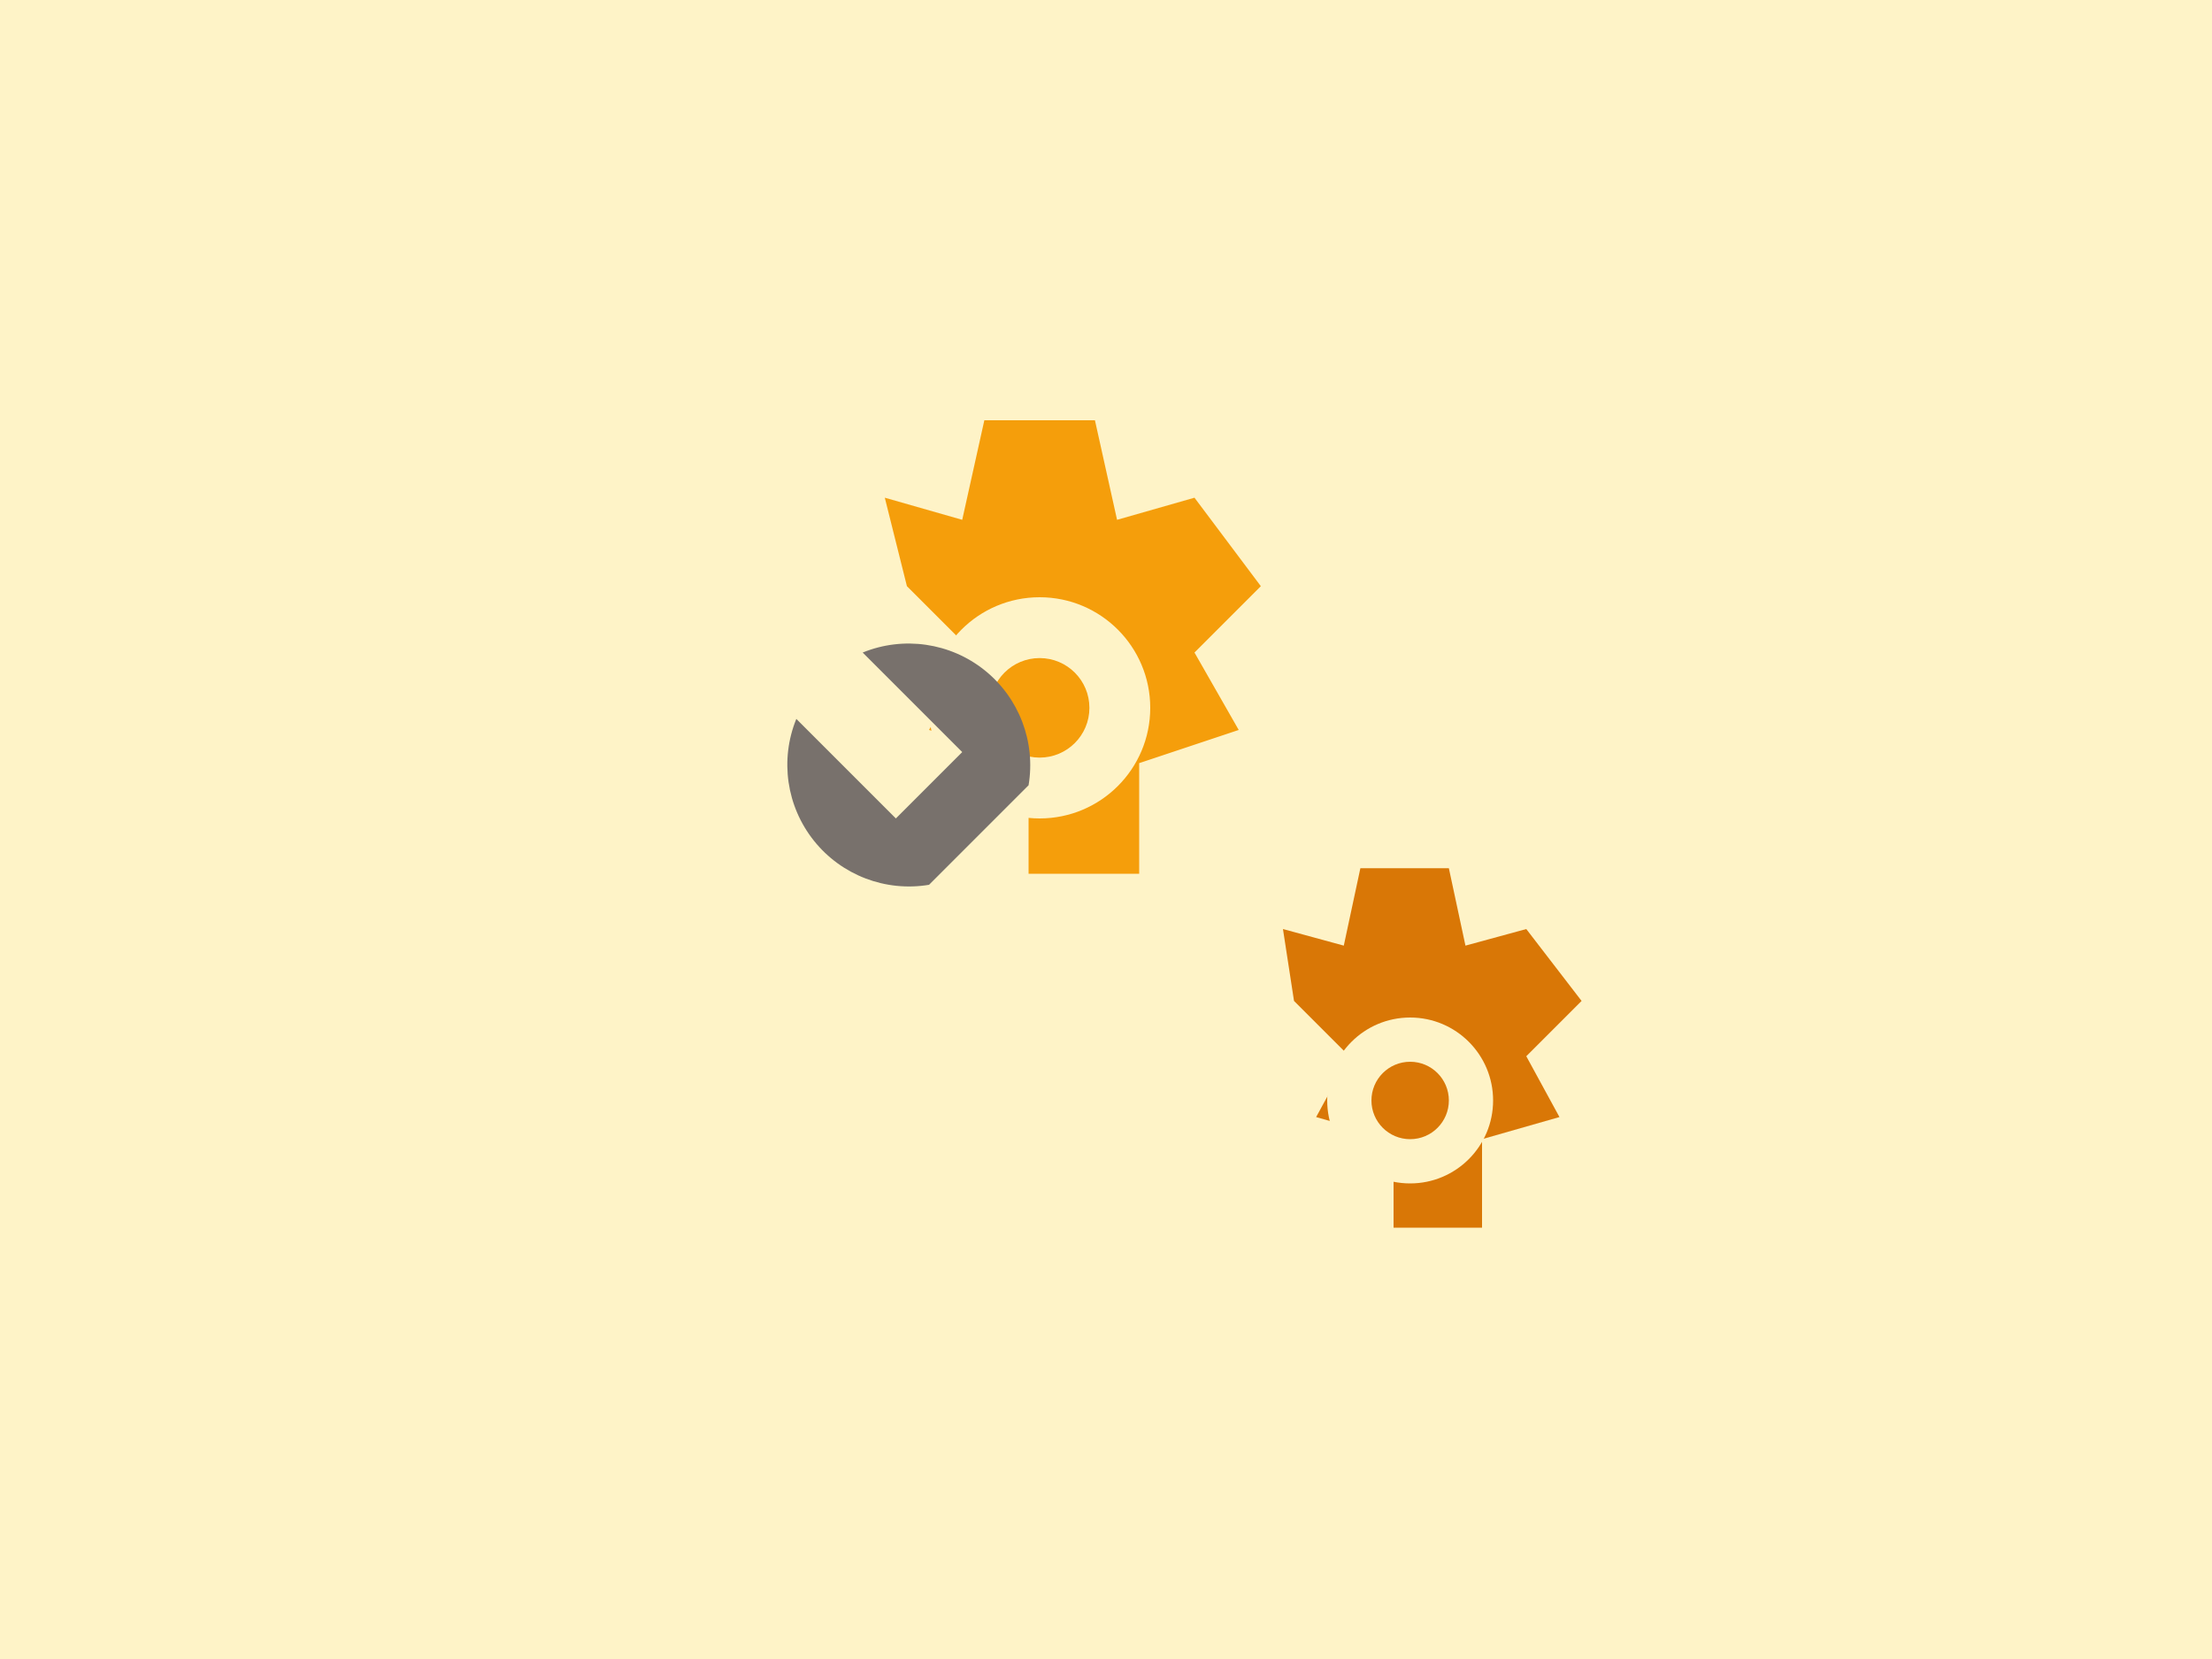
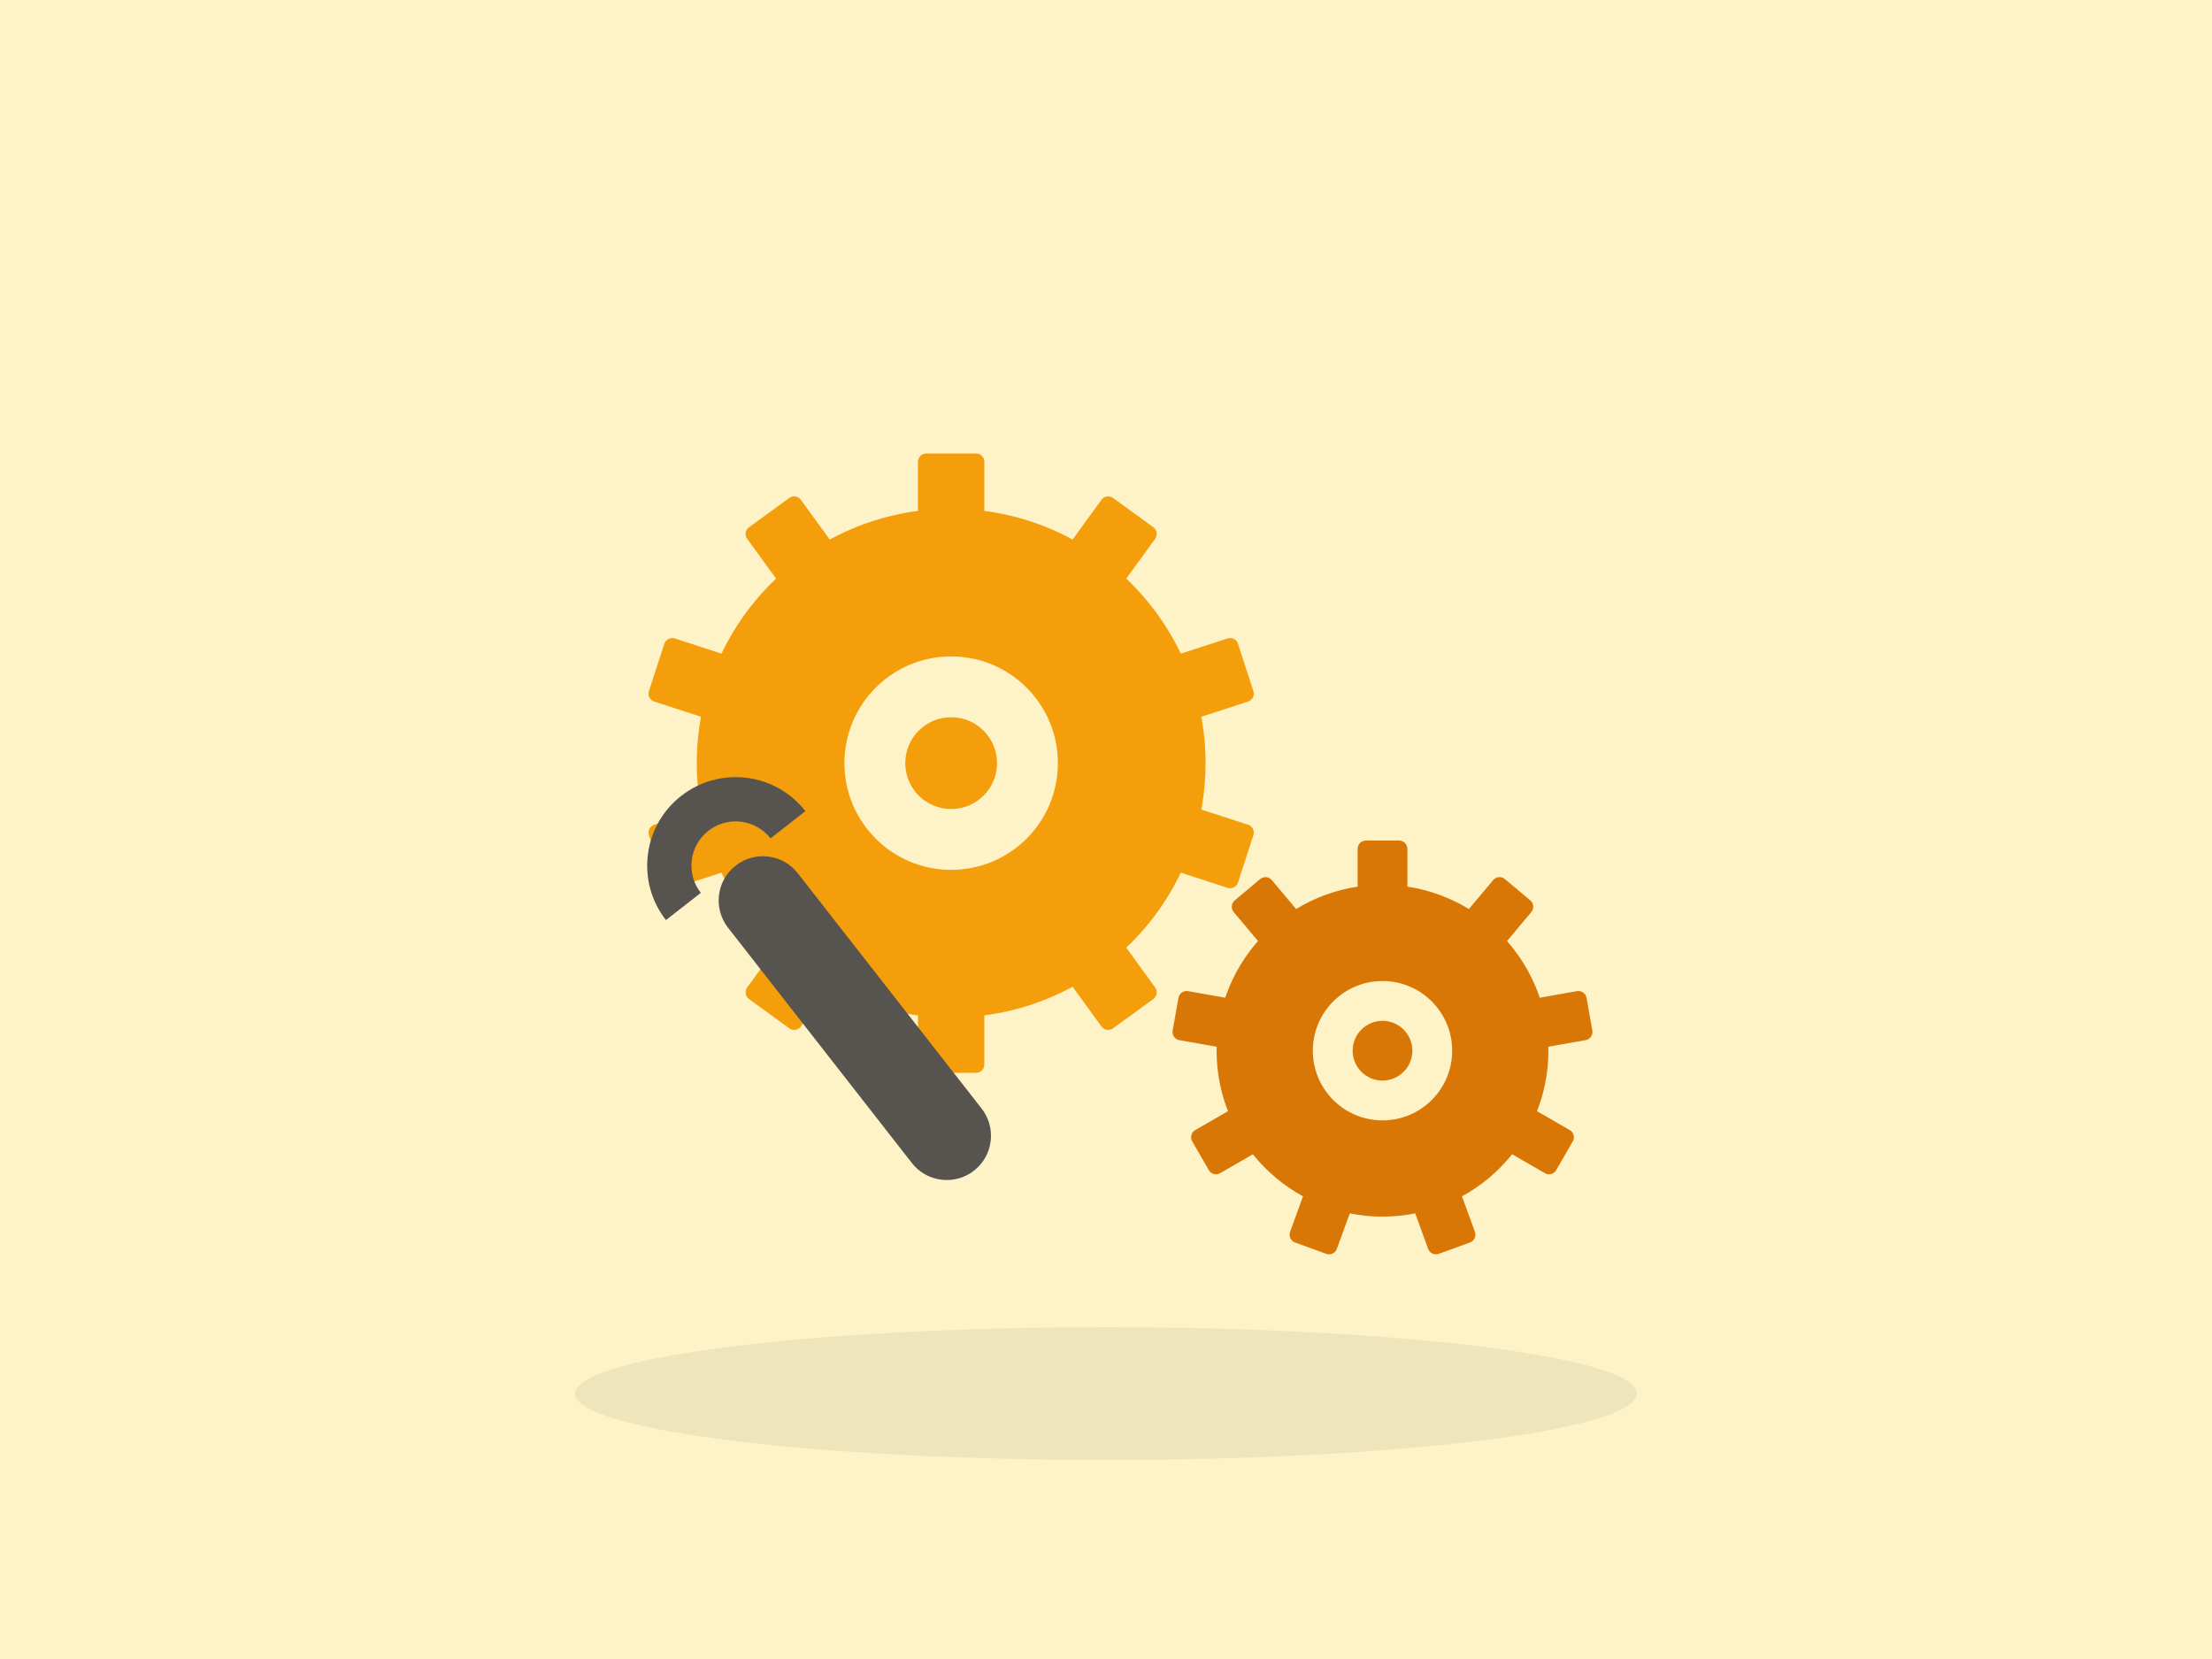
<svg xmlns="http://www.w3.org/2000/svg" viewBox="0 0 400 300" role="img" aria-label="Under maintenance">
  <rect width="400" height="300" fill="#FEF3C7" />
-   <g fill="#F59E0B">
-     <path d="M160 90 l14 4 4 -18 20 0 4 18 14 -4 12 16 -12 12 8 14 -18 6 0 20 -20 0 0 -20 -18 -6 8 -14 -12 -12 z" />
+   <ellipse cx="200" cy="252" rx="96" ry="12" fill="#000000" opacity="0.06" />
+   <circle cx="172" cy="138" r="46" fill="#F59E0B" />
+   <rect x="166.0" y="82.0" width="12" height="12" rx="1.5" fill="#F59E0B" transform="rotate(0.0 172 138)" />
+   <rect x="166.0" y="82.0" width="12" height="12" rx="1.5" fill="#F59E0B" transform="rotate(36.0 172 138)" />
+   <rect x="166.0" y="82.0" width="12" height="12" rx="1.5" fill="#F59E0B" transform="rotate(72.0 172 138)" />
+   <rect x="166.0" y="82.0" width="12" height="12" rx="1.5" fill="#F59E0B" transform="rotate(108.0 172 138)" />
+   <rect x="166.0" y="82.0" width="12" height="12" rx="1.5" fill="#F59E0B" transform="rotate(144.0 172 138)" />
+   <rect x="166.0" y="82.0" width="12" height="12" rx="1.5" fill="#F59E0B" transform="rotate(180.0 172 138)" />
+   <rect x="166.0" y="82.0" width="12" height="12" rx="1.5" fill="#F59E0B" transform="rotate(216.0 172 138)" />
+   <rect x="166.0" y="82.0" width="12" height="12" rx="1.5" fill="#F59E0B" transform="rotate(252.0 172 138)" />
+   <rect x="166.0" y="82.0" width="12" height="12" rx="1.5" fill="#F59E0B" transform="rotate(288.0 172 138)" />
+   <rect x="166.0" y="82.0" width="12" height="12" rx="1.5" fill="#F59E0B" transform="rotate(324.0 172 138)" />
+   <circle cx="172" cy="138" r="19.3" fill="#FEF3C7" />
+   <circle cx="172" cy="138" r="8.3" fill="#F59E0B" />
+   <circle cx="250" cy="190" r="30" fill="#D97706" />
+   <rect x="245.5" y="152.0" width="9" height="10" rx="1.5" fill="#D97706" transform="rotate(0.0 250 190)" />
+   <rect x="245.5" y="152.0" width="9" height="10" rx="1.5" fill="#D97706" transform="rotate(40.0 250 190)" />
+   <rect x="245.5" y="152.0" width="9" height="10" rx="1.5" fill="#D97706" transform="rotate(80.0 250 190)" />
+   <rect x="245.5" y="152.0" width="9" height="10" rx="1.5" fill="#D97706" transform="rotate(120.0 250 190)" />
+   <rect x="245.5" y="152.0" width="9" height="10" rx="1.5" fill="#D97706" transform="rotate(160.0 250 190)" />
+   <rect x="245.5" y="152.0" width="9" height="10" rx="1.5" fill="#D97706" transform="rotate(200.0 250 190)" />
+   <rect x="245.5" y="152.0" width="9" height="10" rx="1.5" fill="#D97706" transform="rotate(240.0 250 190)" />
+   <rect x="245.5" y="152.0" width="9" height="10" rx="1.5" fill="#D97706" transform="rotate(280.0 250 190)" />
+   <rect x="245.5" y="152.0" width="9" height="10" rx="1.5" fill="#D97706" transform="rotate(320.0 250 190)" />
+   <circle cx="250" cy="190" r="12.6" fill="#FEF3C7" />
+   <circle cx="250" cy="190" r="5.4" fill="#D97706" />
+   <g transform="rotate(-38 150 175)">
+     <rect x="140" y="150" width="16" height="70" rx="8" fill="#57534E" />
+     <path d="M132 150 a16 16 0 0 1 32 0 l-8 0 a8 8 0 0 0 -16 0 z" fill="#57534E" />
  </g>
-   <circle cx="188" cy="128" r="20" fill="#FEF3C7" />
-   <circle cx="188" cy="128" r="9" fill="#F59E0B" />
-   <g fill="#D97706">
-     <path d="M232 168 l11 3 3 -14 16 0 3 14 11 -3 10 13 -10 10 6 11 -14 4 0 16 -16 0 0 -16 -14 -4 6 -11 -10 -10 z" />
-   </g>
-   <circle cx="255" cy="199" r="15" fill="#FEF3C7" />
-   <circle cx="255" cy="199" r="7" fill="#D97706" />
-   <path d="M118 210 l50 -50 a22 22 0 0 1 -24 -30 l18 18 12 -12 -18 -18 a22 22 0 0 1 30 24 l-50 50 z" fill="#78716C" />
</svg>
